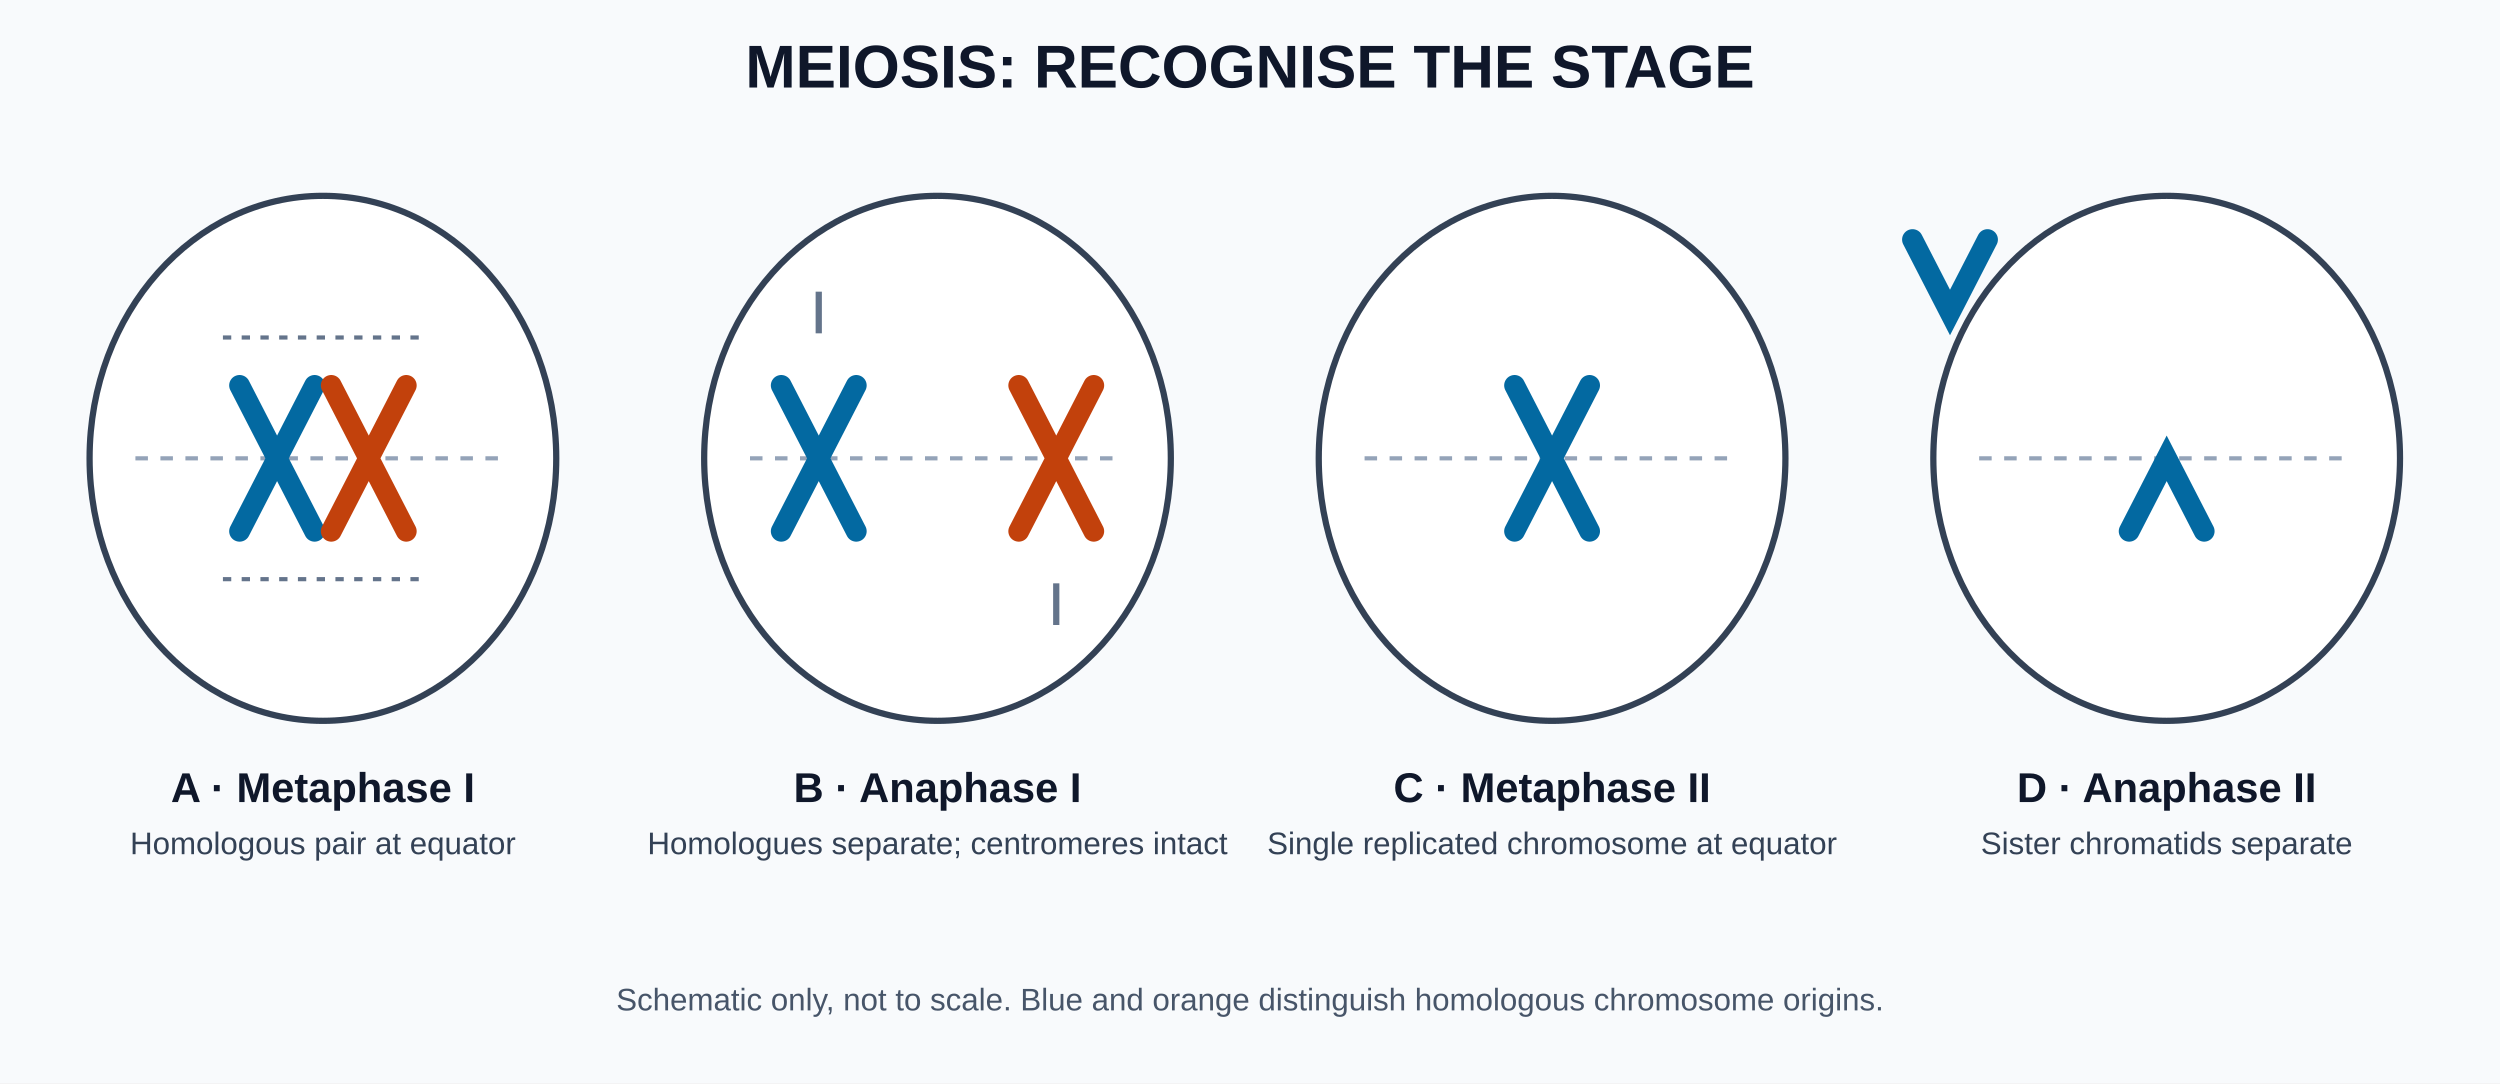
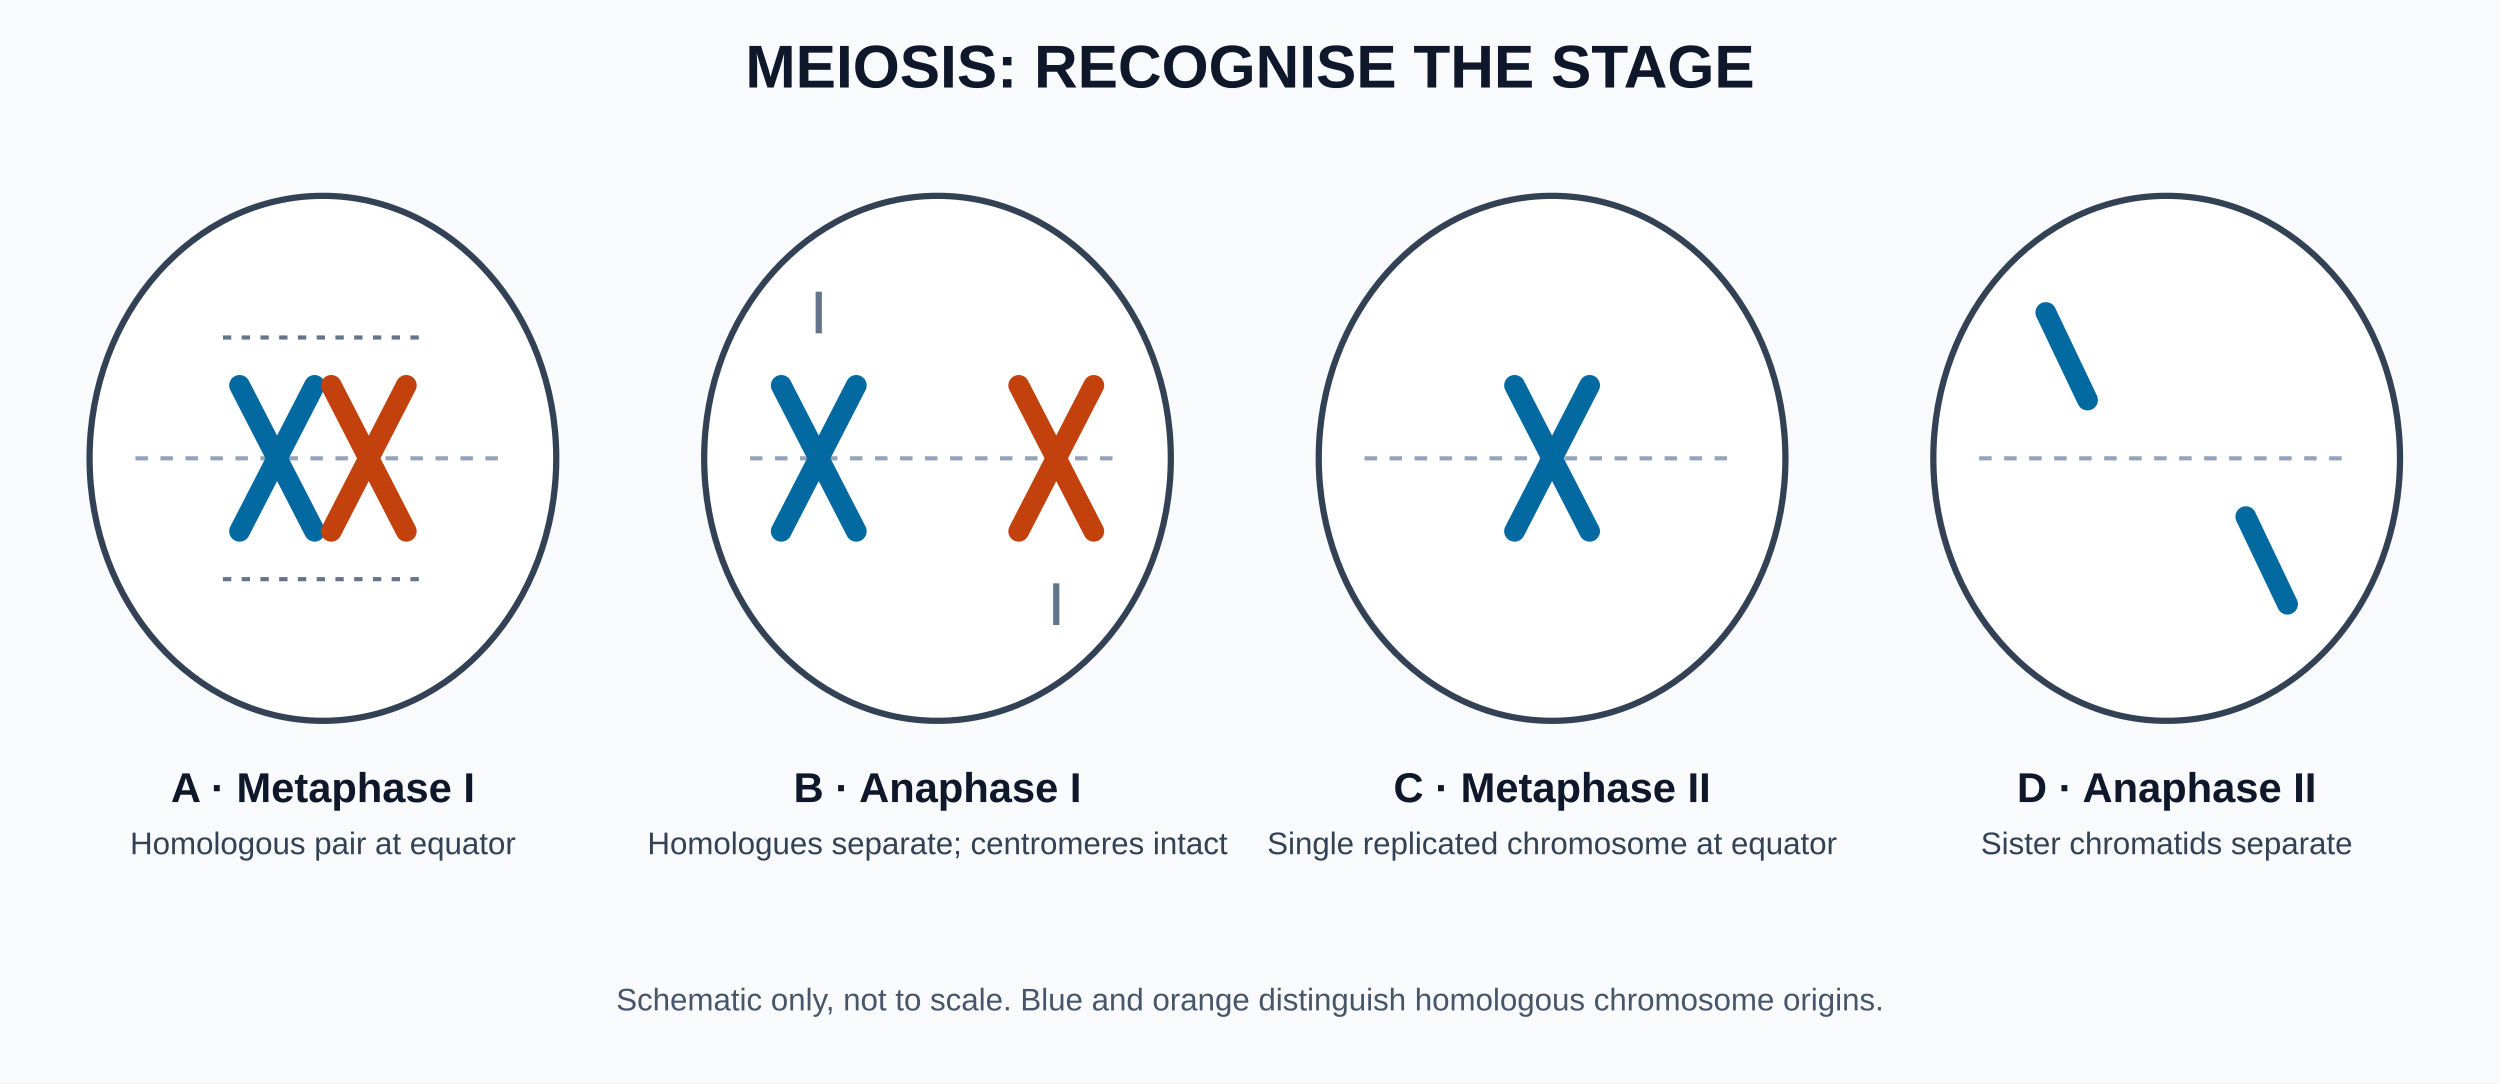
<svg xmlns="http://www.w3.org/2000/svg" viewBox="0 0 1200 520" role="img" aria-labelledby="t d">
  <rect width="1200" height="520" fill="#f8fafc" />
  <text x="600" y="42" text-anchor="middle" font-family="Arial" font-size="29" font-weight="bold" fill="#0f172a">MEIOSIS: RECOGNISE THE STAGE</text>
  <defs>
    <g id="cell">
      <ellipse rx="112" ry="126" fill="#fff" stroke="#334155" stroke-width="3" />
      <path d="M-90 0H90" stroke="#94a3b8" stroke-width="2" stroke-dasharray="6 6" />
    </g>
    <g id="blueX">
      <path d="M-18 -35L18 35M18 -35L-18 35" stroke="#0369a1" stroke-width="10" stroke-linecap="round" />
    </g>
    <g id="orangeX">
      <path d="M-18 -35L18 35M18 -35L-18 35" stroke="#c2410c" stroke-width="10" stroke-linecap="round" />
-     </g>
-     <g id="blueV">
-       <path d="M-18 -35L0 0L18 -35" fill="none" stroke="#0369a1" stroke-width="10" stroke-linecap="round" />
-     </g>
-     <g id="orangeV">
-       <path d="M-18 -35L0 0L18 -35" fill="none" stroke="#c2410c" stroke-width="10" stroke-linecap="round" />
    </g>
  </defs>
  <g transform="translate(155 220)">
    <use href="#cell" />
    <use href="#blueX" x="-22" />
    <use href="#orangeX" x="22" />
    <path d="M-48 -58H48M-48 58H48" stroke="#64748b" stroke-width="2" stroke-dasharray="4 5" />
    <text y="165" text-anchor="middle" font-family="Arial" font-size="20" font-weight="bold" fill="#0f172a">A · Metaphase I</text>
    <text y="190" text-anchor="middle" font-family="Arial" font-size="15" fill="#334155">Homologous pair at equator</text>
  </g>
  <g transform="translate(450 220)">
    <use href="#cell" />
    <use href="#blueX" x="-57" />
    <use href="#orangeX" x="57" />
    <path d="M-57 -80V-60M57 60V80" stroke="#64748b" stroke-width="3" />
    <text y="165" text-anchor="middle" font-family="Arial" font-size="20" font-weight="bold" fill="#0f172a">B · Anaphase I</text>
    <text y="190" text-anchor="middle" font-family="Arial" font-size="15" fill="#334155">Homologues separate; centromeres intact</text>
  </g>
  <g transform="translate(745 220)">
    <use href="#cell" />
    <use href="#blueX" />
    <text y="165" text-anchor="middle" font-family="Arial" font-size="20" font-weight="bold" fill="#0f172a">C · Metaphase II</text>
    <text y="190" text-anchor="middle" font-family="Arial" font-size="15" fill="#334155">Single replicated chromosome at equator</text>
  </g>
  <g transform="translate(1040 220)">
    <use href="#cell" />
-     <use href="#blueV" x="-52" y="-35" transform="translate(-52 -35)" />
-     <use href="#blueV" x="52" y="35" transform="translate(52 35) rotate(180)" />
+     <path d="M-58 -70L-38 -28M58 70L38 28" stroke="#0369a1" stroke-width="10" stroke-linecap="round" />
    <text y="165" text-anchor="middle" font-family="Arial" font-size="20" font-weight="bold" fill="#0f172a">D · Anaphase II</text>
    <text y="190" text-anchor="middle" font-family="Arial" font-size="15" fill="#334155">Sister chromatids separate</text>
  </g>
  <text x="600" y="485" text-anchor="middle" font-family="Arial" font-size="15" fill="#475569">Schematic only, not to scale. Blue and orange distinguish homologous chromosome origins.</text>
</svg>
